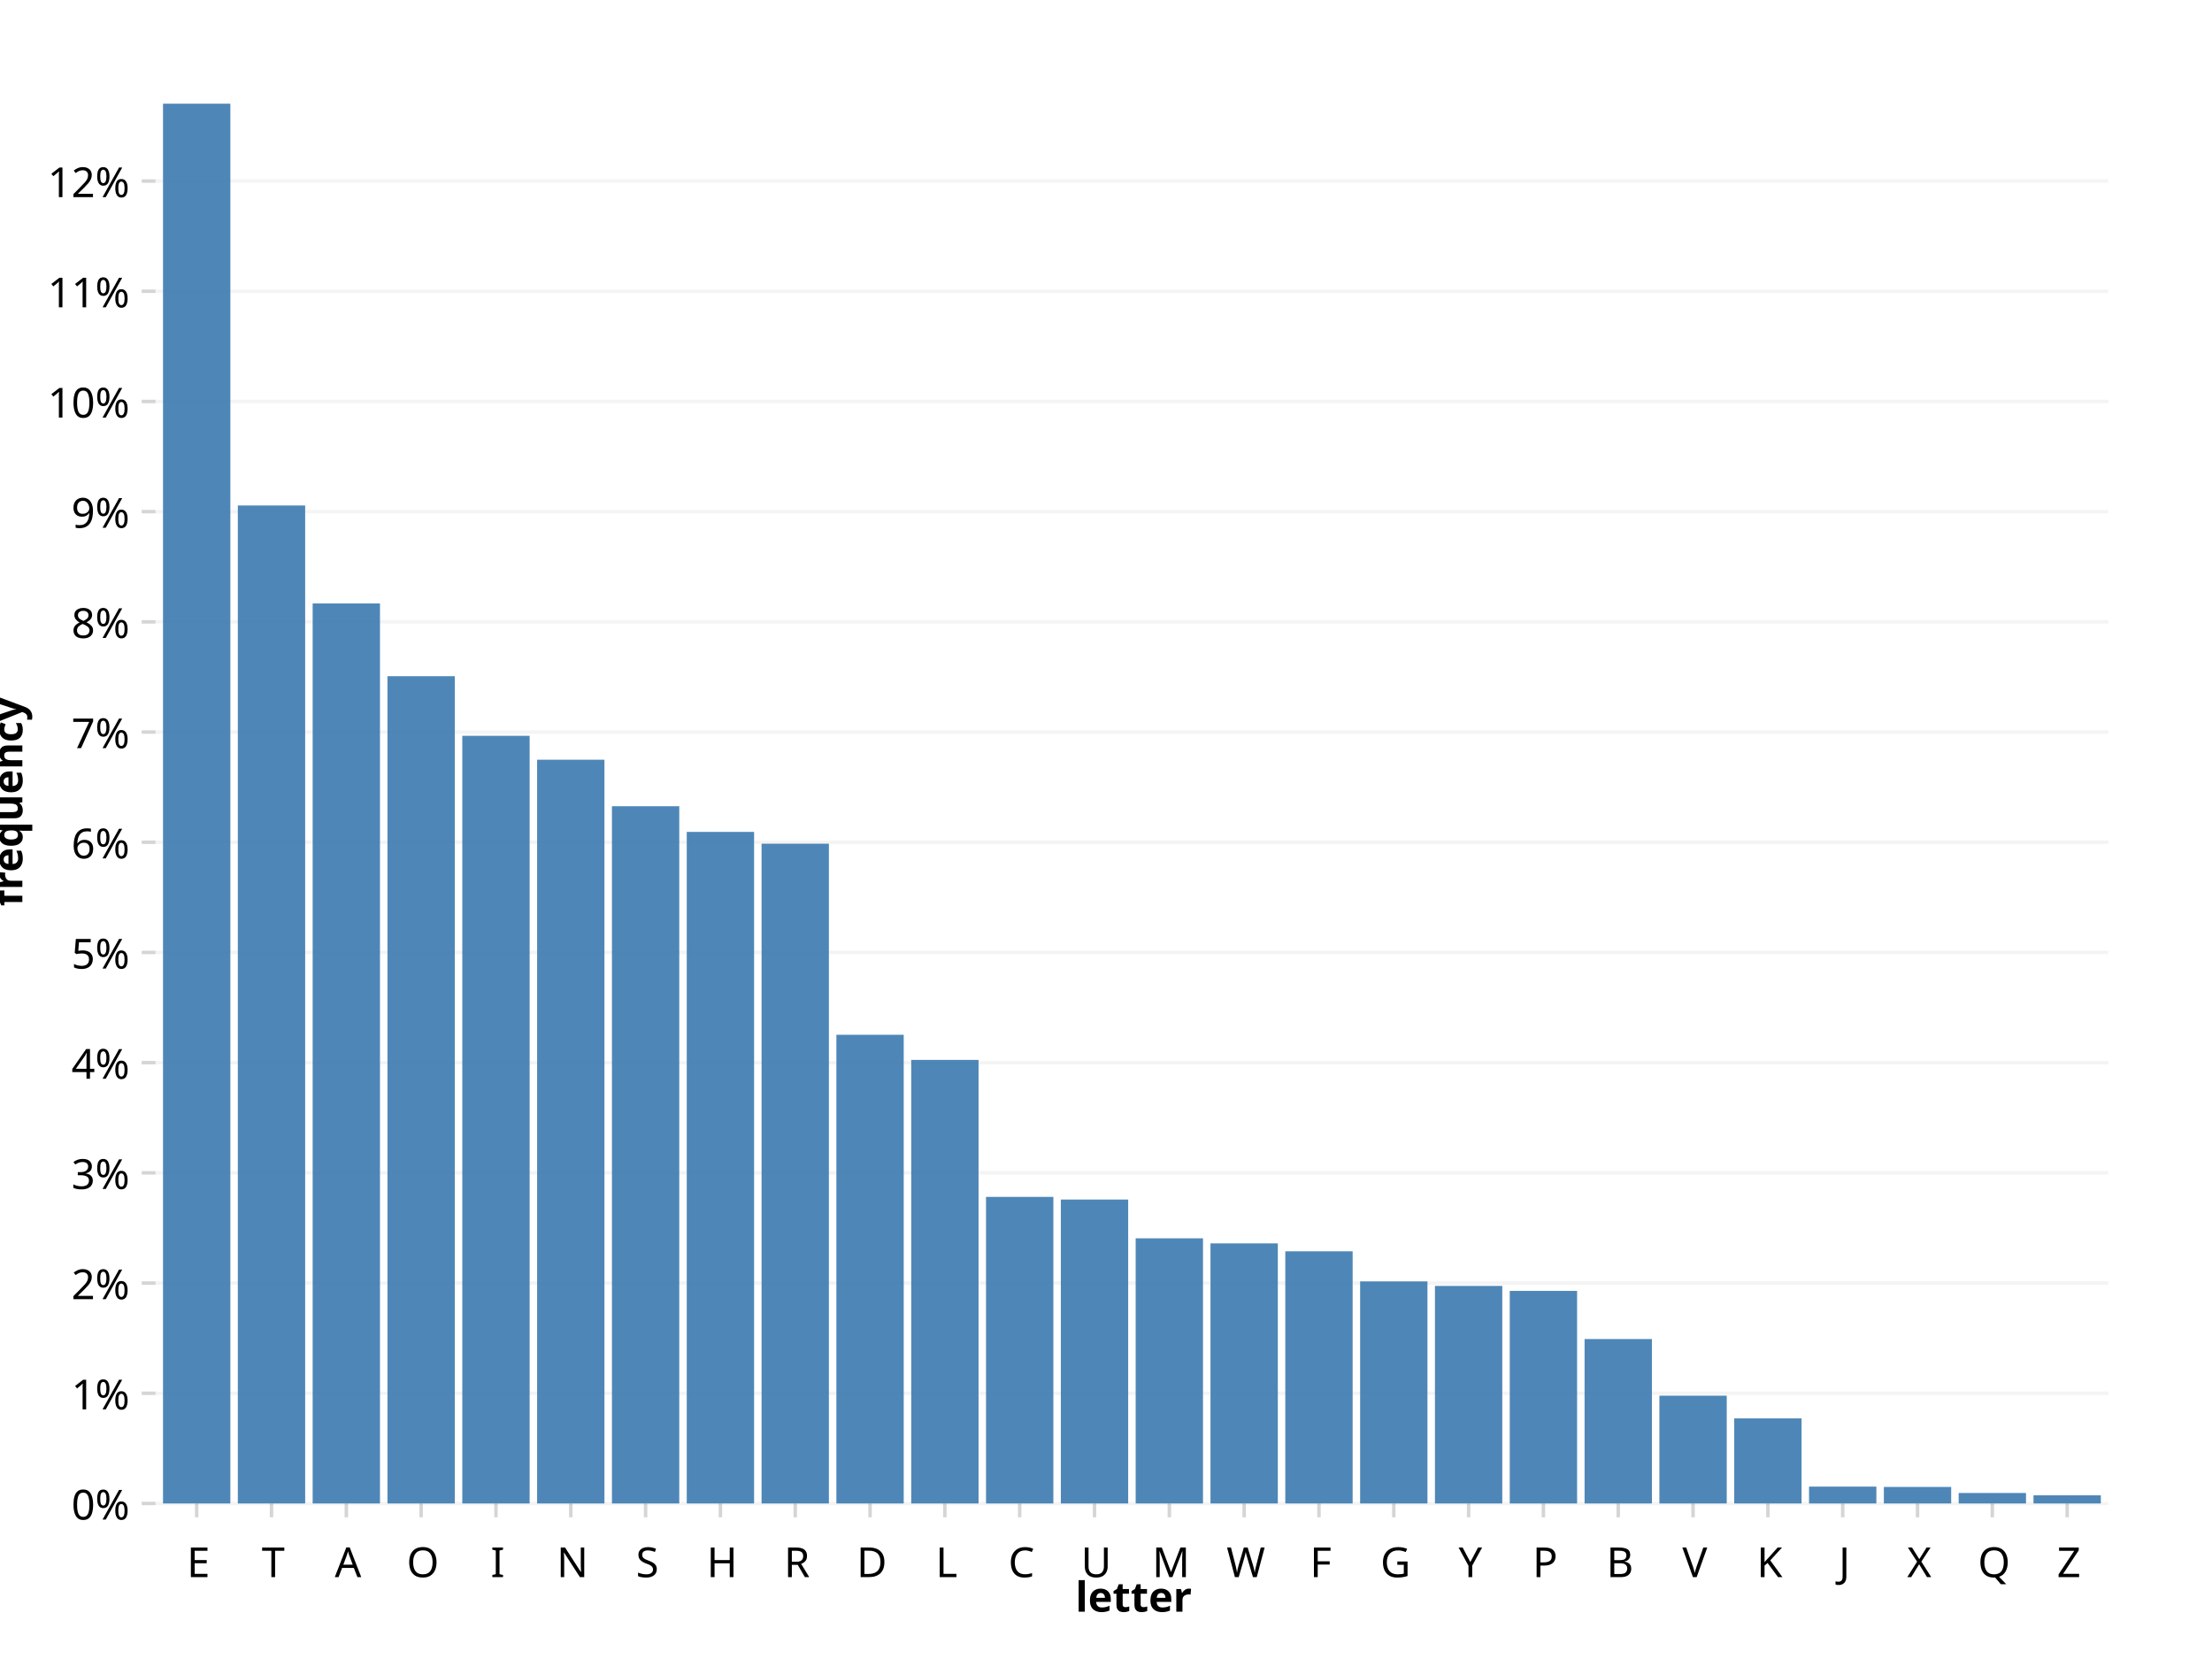
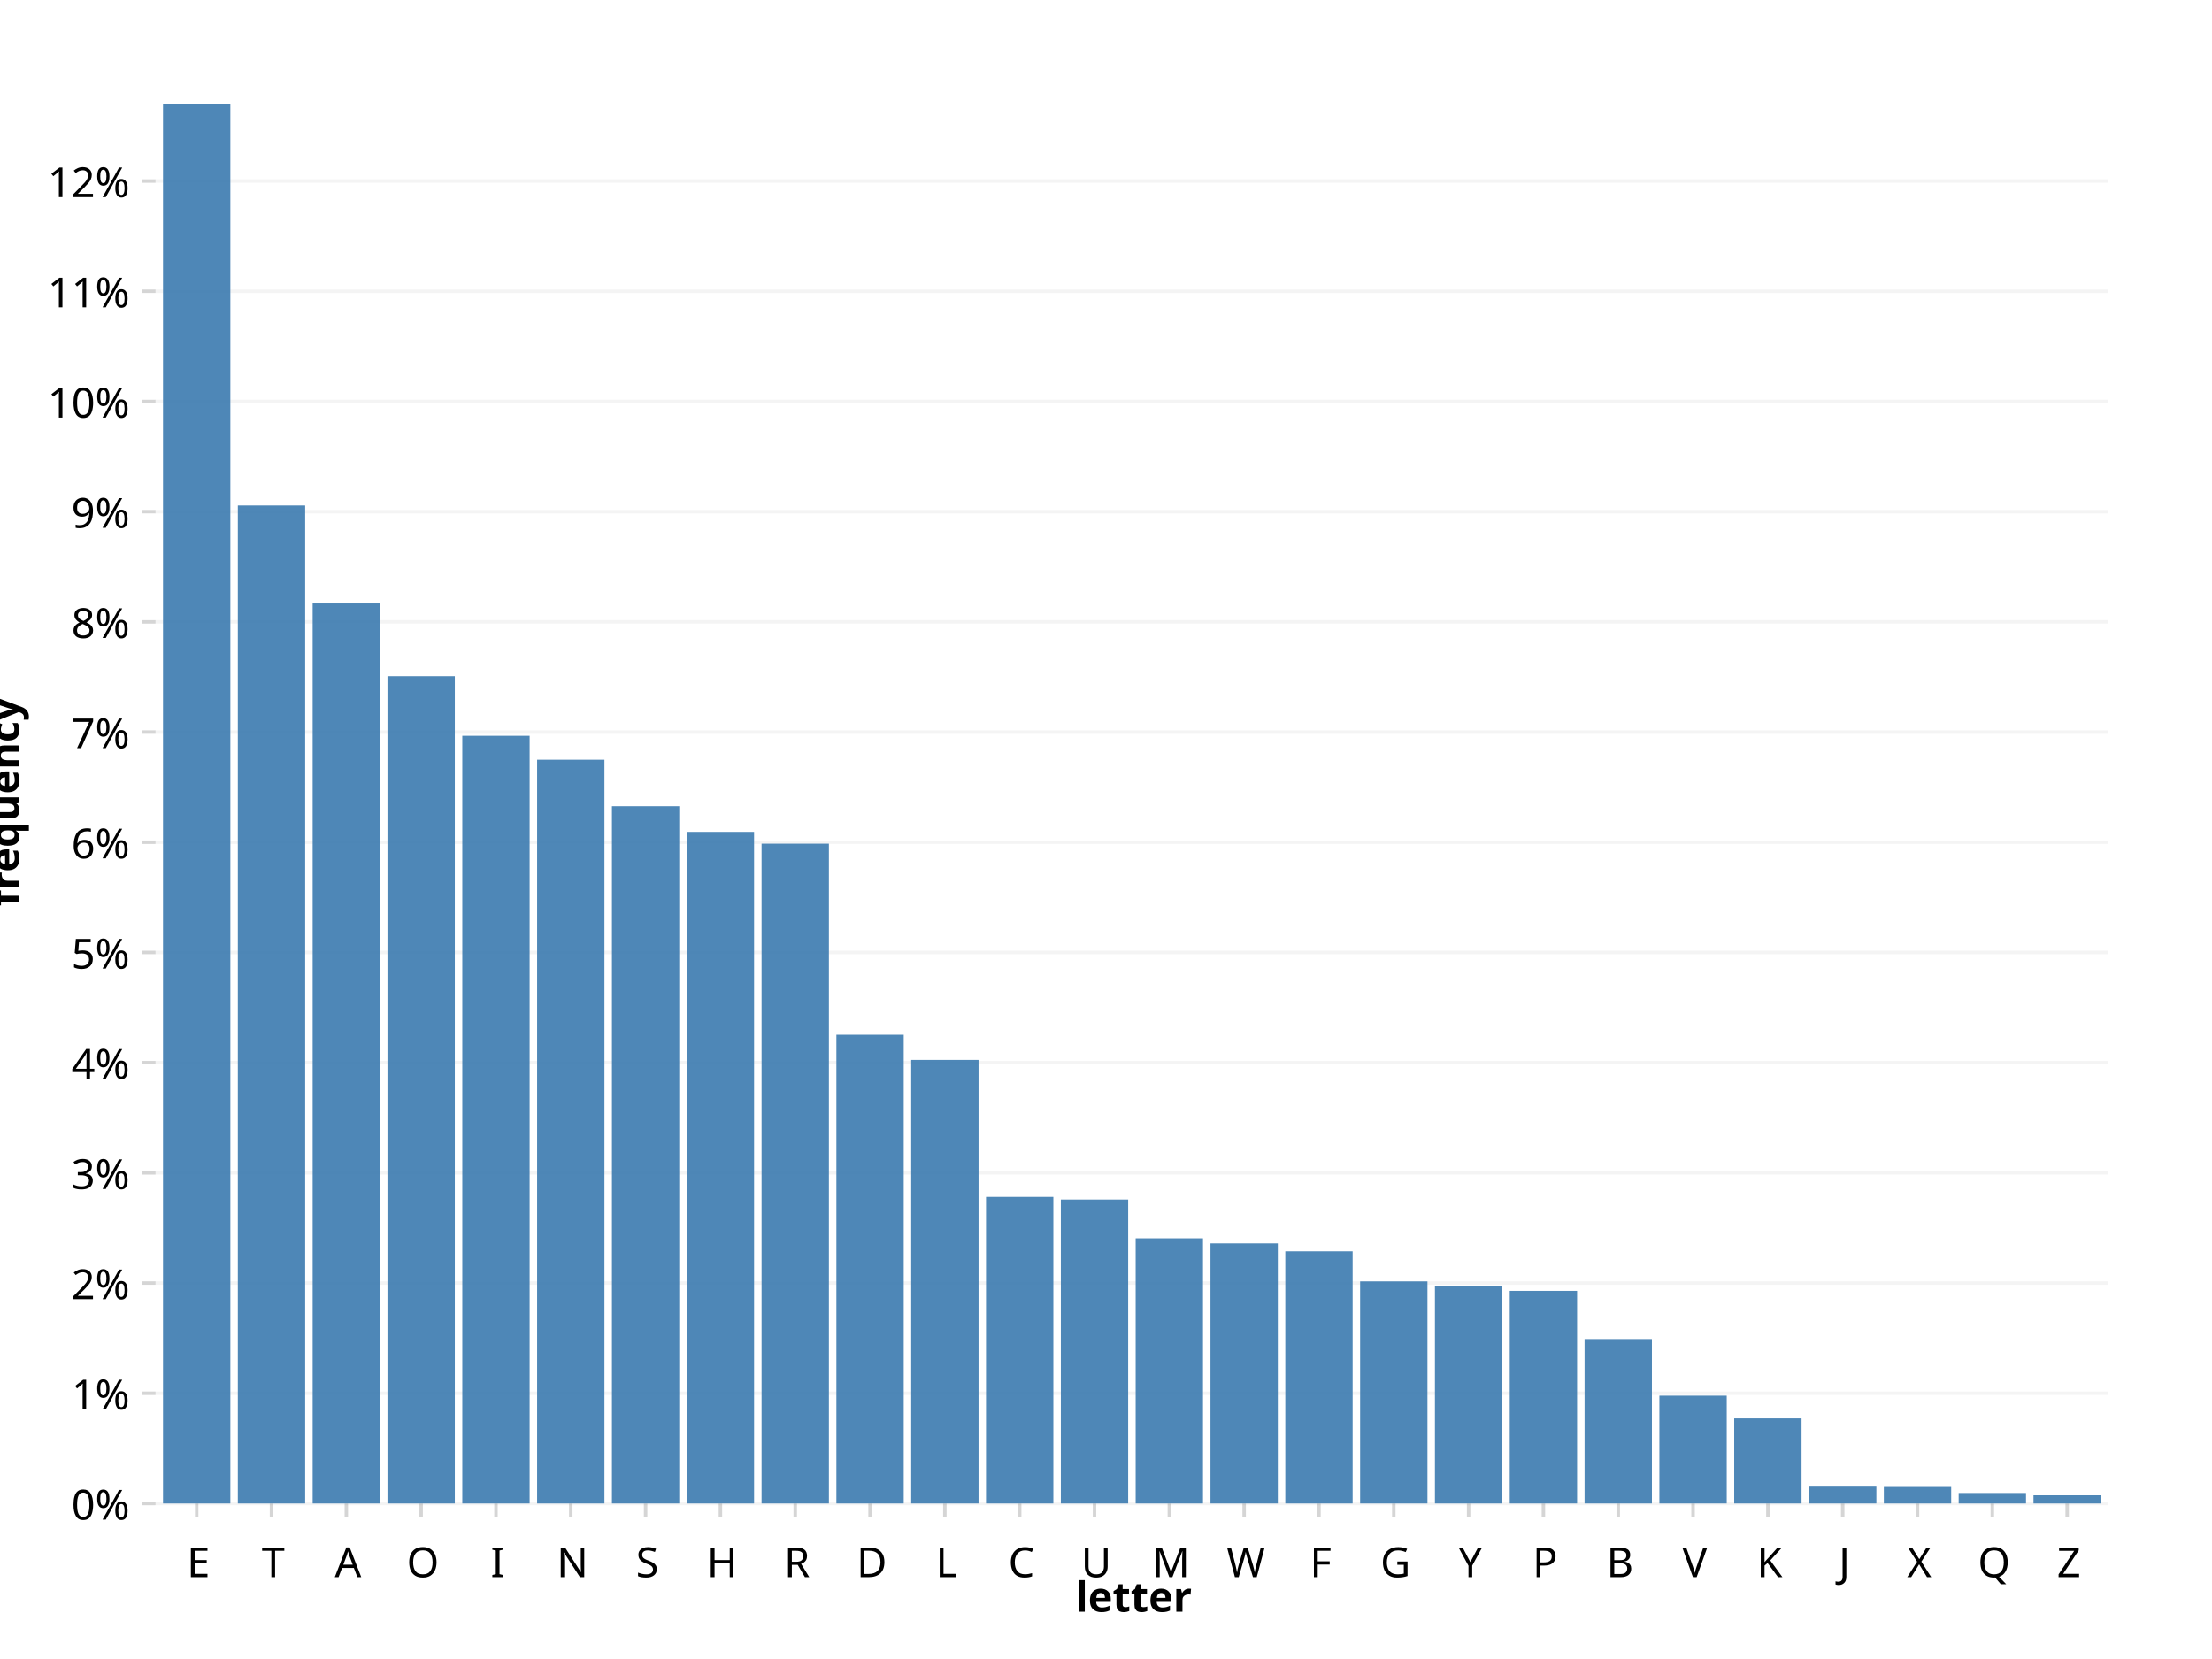
<svg xmlns="http://www.w3.org/2000/svg" width="640" height="480" style="background: transparent;" color-interpolation-filters="sRGB">
  <defs />
  <g transform="matrix(1,0,0,1,0,0)">
    <g fill="none" stroke="none" visibility="visible" font-size="16px" font-family="sans-serif" font-style="normal" font-weight="normal" font-variant="normal" text-anchor="left" stroke-dashoffset="0px" transform="matrix(1,0,0,1,0,0)">
      <g fill="none" stroke="none" class="view" transform="matrix(1,0,0,1,0,0)">
        <g fill="none" stroke="none" class="component" transform="matrix(1,0,0,1,0,0)">
          <g fill="none" stroke="none" transform="matrix(1,0,0,1,0,0)">
            <g fill="none" stroke="none" class="axis-grid" transform="matrix(1,0,0,1,0,0)" />
            <g fill="none" stroke="none" class="axis-line-group" transform="matrix(1,0,0,1,0,0)">
              <g visibility="hidden" stroke-width="0.5px" stroke-opacity="0.85" transform="matrix(1,0,0,1,45,435)">
                <path fill="none" d="M 0,0 L 565,0" stroke="rgba(128,128,128,1)" class="axis-line" />
              </g>
              <g fill="rgba(128,128,128,1)" stroke="rgba(128,128,128,1)" class="axis-arrow$$ axis-start-arrow" visibility="hidden" stroke-width="0.5px" fill-opacity="0.85" stroke-opacity="0.85" transform="matrix(0,1,-1,0,45,435)" />
              <g fill="rgba(128,128,128,1)" stroke="rgba(128,128,128,1)" class="axis-arrow$$ axis-end-arrow" visibility="hidden" stroke-width="0.5px" fill-opacity="0.85" stroke-opacity="0.85" transform="matrix(-1,0,-0,-1,610,435)" />
            </g>
            <g fill="none" stroke="none" class="axis-tick-group" transform="matrix(1,0,0,1,0,0)">
              <g stroke-opacity="0.65" visibility="visible" transform="matrix(1,0,0,1,56.90613,435)">
                <line fill="none" x1="0" y1="0" x2="0" y2="4" class="axis-tick" stroke="rgba(191,191,191,1)" />
              </g>
              <g stroke-opacity="0.65" visibility="visible" transform="matrix(1,0,0,1,78.55364,435)">
                <line fill="none" x1="0" y1="0" x2="0" y2="4" class="axis-tick" stroke="rgba(191,191,191,1)" />
              </g>
              <g stroke-opacity="0.65" visibility="visible" transform="matrix(1,0,0,1,100.2011,435)">
                <line fill="none" x1="0" y1="0" x2="0" y2="4" class="axis-tick" stroke="rgba(191,191,191,1)" />
              </g>
              <g stroke-opacity="0.65" visibility="visible" transform="matrix(1,0,0,1,121.8487,435)">
                <line fill="none" x1="0" y1="0" x2="0" y2="4" class="axis-tick" stroke="rgba(191,191,191,1)" />
              </g>
              <g stroke-opacity="0.65" visibility="visible" transform="matrix(1,0,0,1,143.4962,435)">
                <line fill="none" x1="0" y1="0" x2="0" y2="4" class="axis-tick" stroke="rgba(191,191,191,1)" />
              </g>
              <g stroke-opacity="0.65" visibility="visible" transform="matrix(1,0,0,1,165.1437,435)">
                <line fill="none" x1="0" y1="0" x2="0" y2="4" class="axis-tick" stroke="rgba(191,191,191,1)" />
              </g>
              <g stroke-opacity="0.65" visibility="visible" transform="matrix(1,0,0,1,186.7912,435)">
                <line fill="none" x1="0" y1="0" x2="0" y2="4" class="axis-tick" stroke="rgba(191,191,191,1)" />
              </g>
              <g stroke-opacity="0.65" visibility="visible" transform="matrix(1,0,0,1,208.4387,435)">
                <line fill="none" x1="0" y1="0" x2="0" y2="4" class="axis-tick" stroke="rgba(191,191,191,1)" />
              </g>
              <g stroke-opacity="0.65" visibility="visible" transform="matrix(1,0,0,1,230.0862,435)">
                <line fill="none" x1="0" y1="0" x2="0" y2="4" class="axis-tick" stroke="rgba(191,191,191,1)" />
              </g>
              <g stroke-opacity="0.65" visibility="visible" transform="matrix(1,0,0,1,251.7337,435)">
                <line fill="none" x1="0" y1="0" x2="0" y2="4" class="axis-tick" stroke="rgba(191,191,191,1)" />
              </g>
              <g stroke-opacity="0.65" visibility="visible" transform="matrix(1,0,0,1,273.3812,435)">
                <line fill="none" x1="0" y1="0" x2="0" y2="4" class="axis-tick" stroke="rgba(191,191,191,1)" />
              </g>
              <g stroke-opacity="0.65" visibility="visible" transform="matrix(1,0,0,1,295.0287,435)">
                <line fill="none" x1="0" y1="0" x2="0" y2="4" class="axis-tick" stroke="rgba(191,191,191,1)" />
              </g>
              <g stroke-opacity="0.65" visibility="visible" transform="matrix(1,0,0,1,316.6762,435)">
                <line fill="none" x1="0" y1="0" x2="0" y2="4" class="axis-tick" stroke="rgba(191,191,191,1)" />
              </g>
              <g stroke-opacity="0.65" visibility="visible" transform="matrix(1,0,0,1,338.3238,435)">
                <line fill="none" x1="0" y1="0" x2="0" y2="4" class="axis-tick" stroke="rgba(191,191,191,1)" />
              </g>
              <g stroke-opacity="0.65" visibility="visible" transform="matrix(1,0,0,1,359.9713,435)">
                <line fill="none" x1="0" y1="0" x2="0" y2="4" class="axis-tick" stroke="rgba(191,191,191,1)" />
              </g>
              <g stroke-opacity="0.65" visibility="visible" transform="matrix(1,0,0,1,381.6188,435)">
                <line fill="none" x1="0" y1="0" x2="0" y2="4" class="axis-tick" stroke="rgba(191,191,191,1)" />
              </g>
              <g stroke-opacity="0.65" visibility="visible" transform="matrix(1,0,0,1,403.2663,435)">
                <line fill="none" x1="0" y1="0" x2="0" y2="4" class="axis-tick" stroke="rgba(191,191,191,1)" />
              </g>
              <g stroke-opacity="0.65" visibility="visible" transform="matrix(1,0,0,1,424.9138,435)">
                <line fill="none" x1="0" y1="0" x2="0" y2="4" class="axis-tick" stroke="rgba(191,191,191,1)" />
              </g>
              <g stroke-opacity="0.65" visibility="visible" transform="matrix(1,0,0,1,446.5613,435)">
                <line fill="none" x1="0" y1="0" x2="0" y2="4" class="axis-tick" stroke="rgba(191,191,191,1)" />
              </g>
              <g stroke-opacity="0.65" visibility="visible" transform="matrix(1,0,0,1,468.2088,435)">
                <line fill="none" x1="0" y1="0" x2="0" y2="4" class="axis-tick" stroke="rgba(191,191,191,1)" />
              </g>
              <g stroke-opacity="0.65" visibility="visible" transform="matrix(1,0,0,1,489.8563,435)">
                <line fill="none" x1="0" y1="0" x2="0" y2="4" class="axis-tick" stroke="rgba(191,191,191,1)" />
              </g>
              <g stroke-opacity="0.65" visibility="visible" transform="matrix(1,0,0,1,511.5038,435)">
                <line fill="none" x1="0" y1="0" x2="0" y2="4" class="axis-tick" stroke="rgba(191,191,191,1)" />
              </g>
              <g stroke-opacity="0.65" visibility="visible" transform="matrix(1,0,0,1,533.1514,435)">
                <line fill="none" x1="0" y1="0" x2="0" y2="4" class="axis-tick" stroke="rgba(191,191,191,1)" />
              </g>
              <g stroke-opacity="0.65" visibility="visible" transform="matrix(1,0,0,1,554.7988,435)">
                <line fill="none" x1="0" y1="0" x2="0" y2="4" class="axis-tick" stroke="rgba(191,191,191,1)" />
              </g>
              <g stroke-opacity="0.65" visibility="visible" transform="matrix(1,0,0,1,576.4464,435)">
                <line fill="none" x1="0" y1="0" x2="0" y2="4" class="axis-tick" stroke="rgba(191,191,191,1)" />
              </g>
              <g stroke-opacity="0.65" visibility="visible" transform="matrix(1,0,0,1,598.0939,435)">
                <line fill="none" x1="0" y1="0" x2="0" y2="4" class="axis-tick" stroke="rgba(191,191,191,1)" />
              </g>
            </g>
            <g fill="none" stroke="none" class="axis-subtick-group" transform="matrix(1,0,0,1,0,0)" />
            <g fill="none" stroke="none" class="axis-label-group" transform="matrix(1,0,0,1,0,0)">
              <g font-family="sans-serif" font-size="12px" font-weight="lighter" text-anchor="middle" transform="matrix(1,0,0,1,56.90613,447)">
                <text fill="rgba(0,0,0,1)" dominant-baseline="text-before-edge" alignment-baseline="before-edge" paint-order="stroke" style="transform:translate(0px, 0px);" stroke="none" class="axis-label" dx="0.5">E</text>
              </g>
              <g font-family="sans-serif" font-size="12px" font-weight="lighter" text-anchor="middle" transform="matrix(1,0,0,1,78.55364,447)">
                <text fill="rgba(0,0,0,1)" dominant-baseline="text-before-edge" alignment-baseline="before-edge" paint-order="stroke" style="transform:translate(0px, 0px);" stroke="none" class="axis-label" dx="0.5">T</text>
              </g>
              <g font-family="sans-serif" font-size="12px" font-weight="lighter" text-anchor="middle" transform="matrix(1,0,0,1,100.2011,447)">
                <text fill="rgba(0,0,0,1)" dominant-baseline="text-before-edge" alignment-baseline="before-edge" paint-order="stroke" style="transform:translate(0px, 0px);" stroke="none" class="axis-label" dx="0.5">A</text>
              </g>
              <g font-family="sans-serif" font-size="12px" font-weight="lighter" text-anchor="middle" transform="matrix(1,0,0,1,121.8487,447)">
                <text fill="rgba(0,0,0,1)" dominant-baseline="text-before-edge" alignment-baseline="before-edge" paint-order="stroke" style="transform:translate(0px, 0px);" stroke="none" class="axis-label" dx="0.5">O</text>
              </g>
              <g font-family="sans-serif" font-size="12px" font-weight="lighter" text-anchor="middle" transform="matrix(1,0,0,1,143.4962,447)">
                <text fill="rgba(0,0,0,1)" dominant-baseline="text-before-edge" alignment-baseline="before-edge" paint-order="stroke" style="transform:translate(0px, 0px);" stroke="none" class="axis-label" dx="0.5">I</text>
              </g>
              <g font-family="sans-serif" font-size="12px" font-weight="lighter" text-anchor="middle" transform="matrix(1,0,0,1,165.1437,447)">
                <text fill="rgba(0,0,0,1)" dominant-baseline="text-before-edge" alignment-baseline="before-edge" paint-order="stroke" style="transform:translate(0px, 0px);" stroke="none" class="axis-label" dx="0.5">N</text>
              </g>
              <g font-family="sans-serif" font-size="12px" font-weight="lighter" text-anchor="middle" transform="matrix(1,0,0,1,186.7912,447)">
                <text fill="rgba(0,0,0,1)" dominant-baseline="text-before-edge" alignment-baseline="before-edge" paint-order="stroke" style="transform:translate(0px, 0px);" stroke="none" class="axis-label" dx="0.5">S</text>
              </g>
              <g font-family="sans-serif" font-size="12px" font-weight="lighter" text-anchor="middle" transform="matrix(1,0,0,1,208.4387,447)">
                <text fill="rgba(0,0,0,1)" dominant-baseline="text-before-edge" alignment-baseline="before-edge" paint-order="stroke" style="transform:translate(0px, 0px);" stroke="none" class="axis-label" dx="0.5">H</text>
              </g>
              <g font-family="sans-serif" font-size="12px" font-weight="lighter" text-anchor="middle" transform="matrix(1,0,0,1,230.0862,447)">
                <text fill="rgba(0,0,0,1)" dominant-baseline="text-before-edge" alignment-baseline="before-edge" paint-order="stroke" style="transform:translate(0px, 0px);" stroke="none" class="axis-label" dx="0.5">R</text>
              </g>
              <g font-family="sans-serif" font-size="12px" font-weight="lighter" text-anchor="middle" transform="matrix(1,0,0,1,251.7337,447)">
                <text fill="rgba(0,0,0,1)" dominant-baseline="text-before-edge" alignment-baseline="before-edge" paint-order="stroke" style="transform:translate(0px, 0px);" stroke="none" class="axis-label" dx="0.5">D</text>
              </g>
              <g font-family="sans-serif" font-size="12px" font-weight="lighter" text-anchor="middle" transform="matrix(1,0,0,1,273.3812,447)">
                <text fill="rgba(0,0,0,1)" dominant-baseline="text-before-edge" alignment-baseline="before-edge" paint-order="stroke" style="transform:translate(0px, 0px);" stroke="none" class="axis-label" dx="0.5">L</text>
              </g>
              <g font-family="sans-serif" font-size="12px" font-weight="lighter" text-anchor="middle" transform="matrix(1,0,0,1,295.0287,447)">
                <text fill="rgba(0,0,0,1)" dominant-baseline="text-before-edge" alignment-baseline="before-edge" paint-order="stroke" style="transform:translate(0px, 0px);" stroke="none" class="axis-label" dx="0.5">C</text>
              </g>
              <g font-family="sans-serif" font-size="12px" font-weight="lighter" text-anchor="middle" transform="matrix(1,0,0,1,316.6762,447)">
                <text fill="rgba(0,0,0,1)" dominant-baseline="text-before-edge" alignment-baseline="before-edge" paint-order="stroke" style="transform:translate(0px, 0px);" stroke="none" class="axis-label" dx="0.5">U</text>
              </g>
              <g font-family="sans-serif" font-size="12px" font-weight="lighter" text-anchor="middle" transform="matrix(1,0,0,1,338.3238,447)">
                <text fill="rgba(0,0,0,1)" dominant-baseline="text-before-edge" alignment-baseline="before-edge" paint-order="stroke" style="transform:translate(0px, 0px);" stroke="none" class="axis-label" dx="0.5">M</text>
              </g>
              <g font-family="sans-serif" font-size="12px" font-weight="lighter" text-anchor="middle" transform="matrix(1,0,0,1,359.9713,447)">
                <text fill="rgba(0,0,0,1)" dominant-baseline="text-before-edge" alignment-baseline="before-edge" paint-order="stroke" style="transform:translate(0px, 0px);" stroke="none" class="axis-label" dx="0.5">W</text>
              </g>
              <g font-family="sans-serif" font-size="12px" font-weight="lighter" text-anchor="middle" transform="matrix(1,0,0,1,381.6188,447)">
                <text fill="rgba(0,0,0,1)" dominant-baseline="text-before-edge" alignment-baseline="before-edge" paint-order="stroke" style="transform:translate(0px, 0px);" stroke="none" class="axis-label" dx="0.5">F</text>
              </g>
              <g font-family="sans-serif" font-size="12px" font-weight="lighter" text-anchor="middle" transform="matrix(1,0,0,1,403.2663,447)">
                <text fill="rgba(0,0,0,1)" dominant-baseline="text-before-edge" alignment-baseline="before-edge" paint-order="stroke" style="transform:translate(0px, 0px);" stroke="none" class="axis-label" dx="0.5">G</text>
              </g>
              <g font-family="sans-serif" font-size="12px" font-weight="lighter" text-anchor="middle" transform="matrix(1,0,0,1,424.9138,447)">
                <text fill="rgba(0,0,0,1)" dominant-baseline="text-before-edge" alignment-baseline="before-edge" paint-order="stroke" style="transform:translate(0px, 0px);" stroke="none" class="axis-label" dx="0.5">Y</text>
              </g>
              <g font-family="sans-serif" font-size="12px" font-weight="lighter" text-anchor="middle" transform="matrix(1,0,0,1,446.5613,447)">
                <text fill="rgba(0,0,0,1)" dominant-baseline="text-before-edge" alignment-baseline="before-edge" paint-order="stroke" style="transform:translate(0px, 0px);" stroke="none" class="axis-label" dx="0.5">P</text>
              </g>
              <g font-family="sans-serif" font-size="12px" font-weight="lighter" text-anchor="middle" transform="matrix(1,0,0,1,468.2088,447)">
                <text fill="rgba(0,0,0,1)" dominant-baseline="text-before-edge" alignment-baseline="before-edge" paint-order="stroke" style="transform:translate(0px, 0px);" stroke="none" class="axis-label" dx="0.5">B</text>
              </g>
              <g font-family="sans-serif" font-size="12px" font-weight="lighter" text-anchor="middle" transform="matrix(1,0,0,1,489.8563,447)">
                <text fill="rgba(0,0,0,1)" dominant-baseline="text-before-edge" alignment-baseline="before-edge" paint-order="stroke" style="transform:translate(0px, 0px);" stroke="none" class="axis-label" dx="0.5">V</text>
              </g>
              <g font-family="sans-serif" font-size="12px" font-weight="lighter" text-anchor="middle" transform="matrix(1,0,0,1,511.5038,447)">
                <text fill="rgba(0,0,0,1)" dominant-baseline="text-before-edge" alignment-baseline="before-edge" paint-order="stroke" style="transform:translate(0px, 0px);" stroke="none" class="axis-label" dx="0.5">K</text>
              </g>
              <g font-family="sans-serif" font-size="12px" font-weight="lighter" text-anchor="middle" transform="matrix(1,0,0,1,533.1514,447)">
                <text fill="rgba(0,0,0,1)" dominant-baseline="text-before-edge" alignment-baseline="before-edge" paint-order="stroke" style="transform:translate(0px, 0px);" stroke="none" class="axis-label" dx="0.5">J</text>
              </g>
              <g font-family="sans-serif" font-size="12px" font-weight="lighter" text-anchor="middle" transform="matrix(1,0,0,1,554.7988,447)">
                <text fill="rgba(0,0,0,1)" dominant-baseline="text-before-edge" alignment-baseline="before-edge" paint-order="stroke" style="transform:translate(0px, 0px);" stroke="none" class="axis-label" dx="0.5">X</text>
              </g>
              <g font-family="sans-serif" font-size="12px" font-weight="lighter" text-anchor="middle" transform="matrix(1,0,0,1,576.4464,447)">
                <text fill="rgba(0,0,0,1)" dominant-baseline="text-before-edge" alignment-baseline="before-edge" paint-order="stroke" style="transform:translate(0px, 0px);" stroke="none" class="axis-label" dx="0.5">Q</text>
              </g>
              <g font-family="sans-serif" font-size="12px" font-weight="lighter" text-anchor="middle" transform="matrix(1,0,0,1,598.0939,447)">
                <text fill="rgba(0,0,0,1)" dominant-baseline="text-before-edge" alignment-baseline="before-edge" paint-order="stroke" style="transform:translate(0px, 0px);" stroke="none" class="axis-label" dx="0.5">Z</text>
              </g>
            </g>
            <g font-size="12px" font-weight="bold" text-anchor="middle" visibility="visible" transform="matrix(1,0,0,1,327.5,457)">
              <text fill="rgba(0,0,0,1)" dominant-baseline="text-before-edge" alignment-baseline="before-edge" paint-order="stroke" style="transform:translate(0px, 0px);" stroke="none" class="axis-title" dx="0.5">letter</text>
            </g>
          </g>
        </g>
        <g fill="none" stroke="none" class="component" transform="matrix(1,0,0,1,0,0)">
          <g fill="none" stroke="none" transform="matrix(1,0,0,1,0,0)">
            <g fill="none" stroke="none" class="axis-grid" transform="matrix(1,0,0,1,0,0)">
              <g stroke-dasharray="0px,0px" stroke-opacity="0.05" transform="matrix(1,0,0,1,45,435)">
                <path fill="none" d="M 0,0 L 565,0" stroke="rgba(27,30,35,1)" class="grid-line" />
              </g>
              <g stroke-dasharray="0px,0px" stroke-opacity="0.05" transform="matrix(1,0,0,1,45,403.1153)">
                <path fill="none" d="M 0,0 L 565,0" stroke="rgba(27,30,35,1)" class="grid-line" />
              </g>
              <g stroke-dasharray="0px,0px" stroke-opacity="0.05" transform="matrix(1,0,0,1,45,371.2305)">
                <path fill="none" d="M 0,0 L 565,0" stroke="rgba(27,30,35,1)" class="grid-line" />
              </g>
              <g stroke-dasharray="0px,0px" stroke-opacity="0.05" transform="matrix(1,0,0,1,45,339.3458)">
                <path fill="none" d="M 0,0 L 565,0" stroke="rgba(27,30,35,1)" class="grid-line" />
              </g>
              <g stroke-dasharray="0px,0px" stroke-opacity="0.05" transform="matrix(1,0,0,1,45,307.461)">
                <path fill="none" d="M 0,0 L 565,0" stroke="rgba(27,30,35,1)" class="grid-line" />
              </g>
              <g stroke-dasharray="0px,0px" stroke-opacity="0.05" transform="matrix(1,0,0,1,45,275.5763)">
                <path fill="none" d="M 0,0 L 565,0" stroke="rgba(27,30,35,1)" class="grid-line" />
              </g>
              <g stroke-dasharray="0px,0px" stroke-opacity="0.05" transform="matrix(1,0,0,1,45,243.6915)">
                <path fill="none" d="M 0,0 L 565,0" stroke="rgba(27,30,35,1)" class="grid-line" />
              </g>
              <g stroke-dasharray="0px,0px" stroke-opacity="0.05" transform="matrix(1,0,0,1,45,211.8068)">
                <path fill="none" d="M 0,0 L 565,0" stroke="rgba(27,30,35,1)" class="grid-line" />
              </g>
              <g stroke-dasharray="0px,0px" stroke-opacity="0.05" transform="matrix(1,0,0,1,45,179.9221)">
                <path fill="none" d="M 0,0 L 565,0" stroke="rgba(27,30,35,1)" class="grid-line" />
              </g>
              <g stroke-dasharray="0px,0px" stroke-opacity="0.05" transform="matrix(1,0,0,1,45,148.0373)">
                <path fill="none" d="M 0,0 L 565,0" stroke="rgba(27,30,35,1)" class="grid-line" />
              </g>
              <g stroke-dasharray="0px,0px" stroke-opacity="0.05" transform="matrix(1,0,0,1,45,116.1526)">
                <path fill="none" d="M 0,0 L 565,0" stroke="rgba(27,30,35,1)" class="grid-line" />
              </g>
              <g stroke-dasharray="0px,0px" stroke-opacity="0.05" transform="matrix(1,0,0,1,45,84.26783)">
                <path fill="none" d="M 0,0 L 565,0" stroke="rgba(27,30,35,1)" class="grid-line" />
              </g>
              <g stroke-dasharray="0px,0px" stroke-opacity="0.05" transform="matrix(1,0,0,1,45,52.38309)">
                <path fill="none" d="M 0,0 L 565,0" stroke="rgba(27,30,35,1)" class="grid-line" />
              </g>
            </g>
            <g fill="none" stroke="none" class="axis-line-group" transform="matrix(1,0,0,1,0,0)">
              <g visibility="hidden" stroke-width="0.5px" stroke-opacity="0.85" transform="matrix(1,0,0,1,45,30)">
                <path fill="none" d="M 0,0 L 0,405" stroke="rgba(128,128,128,1)" class="axis-line" />
              </g>
              <g fill="rgba(128,128,128,1)" stroke="rgba(128,128,128,1)" class="axis-arrow$$ axis-start-arrow" visibility="hidden" stroke-width="0.5px" fill-opacity="0.85" stroke-opacity="0.85" transform="matrix(0.707107,-0.707107,0.707107,0.707107,45,30)" />
              <g fill="rgba(128,128,128,1)" stroke="rgba(128,128,128,1)" class="axis-arrow$$ axis-end-arrow" visibility="hidden" stroke-width="0.5px" fill-opacity="0.85" stroke-opacity="0.85" transform="matrix(0.707107,0.707107,-0.707107,0.707107,45,435)" />
            </g>
            <g fill="none" stroke="none" class="axis-tick-group" transform="matrix(1,0,0,1,0,0)">
              <g stroke-opacity="0.65" visibility="visible" transform="matrix(1,0,0,1,41,435)">
                <line fill="none" x1="4" y1="0" x2="0" y2="0" class="axis-tick" stroke="rgba(191,191,191,1)" />
              </g>
              <g stroke-opacity="0.65" visibility="visible" transform="matrix(1,0,0,1,41,403.1153)">
                <line fill="none" x1="4" y1="0" x2="0" y2="0" class="axis-tick" stroke="rgba(191,191,191,1)" />
              </g>
              <g stroke-opacity="0.65" visibility="visible" transform="matrix(1,0,0,1,41,371.2305)">
                <line fill="none" x1="4" y1="0" x2="0" y2="0" class="axis-tick" stroke="rgba(191,191,191,1)" />
              </g>
              <g stroke-opacity="0.65" visibility="visible" transform="matrix(1,0,0,1,41,339.3458)">
                <line fill="none" x1="4" y1="0" x2="0" y2="0" class="axis-tick" stroke="rgba(191,191,191,1)" />
              </g>
              <g stroke-opacity="0.65" visibility="visible" transform="matrix(1,0,0,1,41,307.461)">
                <line fill="none" x1="4" y1="0" x2="0" y2="0" class="axis-tick" stroke="rgba(191,191,191,1)" />
              </g>
              <g stroke-opacity="0.65" visibility="visible" transform="matrix(1,0,0,1,41,275.5763)">
                <line fill="none" x1="4" y1="0" x2="0" y2="0" class="axis-tick" stroke="rgba(191,191,191,1)" />
              </g>
              <g stroke-opacity="0.65" visibility="visible" transform="matrix(1,0,0,1,41,243.6915)">
                <line fill="none" x1="4" y1="0" x2="0" y2="0" class="axis-tick" stroke="rgba(191,191,191,1)" />
              </g>
              <g stroke-opacity="0.65" visibility="visible" transform="matrix(1,0,0,1,41,211.8068)">
                <line fill="none" x1="4" y1="0" x2="0" y2="0" class="axis-tick" stroke="rgba(191,191,191,1)" />
              </g>
              <g stroke-opacity="0.65" visibility="visible" transform="matrix(1,0,0,1,41,179.9221)">
                <line fill="none" x1="4" y1="0" x2="0" y2="0" class="axis-tick" stroke="rgba(191,191,191,1)" />
              </g>
              <g stroke-opacity="0.65" visibility="visible" transform="matrix(1,0,0,1,41,148.0373)">
                <line fill="none" x1="4" y1="0" x2="0" y2="0" class="axis-tick" stroke="rgba(191,191,191,1)" />
              </g>
              <g stroke-opacity="0.65" visibility="visible" transform="matrix(1,0,0,1,41,116.1526)">
                <line fill="none" x1="4" y1="0" x2="0" y2="0" class="axis-tick" stroke="rgba(191,191,191,1)" />
              </g>
              <g stroke-opacity="0.65" visibility="visible" transform="matrix(1,0,0,1,41,84.26783)">
                <line fill="none" x1="4" y1="0" x2="0" y2="0" class="axis-tick" stroke="rgba(191,191,191,1)" />
              </g>
              <g stroke-opacity="0.65" visibility="visible" transform="matrix(1,0,0,1,41,52.38309)">
                <line fill="none" x1="4" y1="0" x2="0" y2="0" class="axis-tick" stroke="rgba(191,191,191,1)" />
              </g>
            </g>
            <g fill="none" stroke="none" class="axis-subtick-group" transform="matrix(1,0,0,1,0,0)" />
            <g fill="none" stroke="none" class="axis-label-group" transform="matrix(1,0,0,1,0,0)">
              <g font-family="sans-serif" font-size="12px" font-weight="lighter" text-anchor="end" transform="matrix(1,0,0,1,37,435)">
                <text fill="rgba(0,0,0,1)" dominant-baseline="central" alignment-baseline="central" paint-order="stroke" style="transform:translate(0px, 0px);" stroke="none" class="axis-label" dx="0.5">0%</text>
              </g>
              <g font-family="sans-serif" font-size="12px" font-weight="lighter" text-anchor="end" transform="matrix(1,0,0,1,37,403.1153)">
                <text fill="rgba(0,0,0,1)" dominant-baseline="central" alignment-baseline="central" paint-order="stroke" style="transform:translate(0px, 0px);" stroke="none" class="axis-label" dx="0.5">1%</text>
              </g>
              <g font-family="sans-serif" font-size="12px" font-weight="lighter" text-anchor="end" transform="matrix(1,0,0,1,37,371.2305)">
                <text fill="rgba(0,0,0,1)" dominant-baseline="central" alignment-baseline="central" paint-order="stroke" style="transform:translate(0px, 0px);" stroke="none" class="axis-label" dx="0.5">2%</text>
              </g>
              <g font-family="sans-serif" font-size="12px" font-weight="lighter" text-anchor="end" transform="matrix(1,0,0,1,37,339.3458)">
                <text fill="rgba(0,0,0,1)" dominant-baseline="central" alignment-baseline="central" paint-order="stroke" style="transform:translate(0px, 0px);" stroke="none" class="axis-label" dx="0.5">3%</text>
              </g>
              <g font-family="sans-serif" font-size="12px" font-weight="lighter" text-anchor="end" transform="matrix(1,0,0,1,37,307.461)">
                <text fill="rgba(0,0,0,1)" dominant-baseline="central" alignment-baseline="central" paint-order="stroke" style="transform:translate(0px, 0px);" stroke="none" class="axis-label" dx="0.5">4%</text>
              </g>
              <g font-family="sans-serif" font-size="12px" font-weight="lighter" text-anchor="end" transform="matrix(1,0,0,1,37,275.5763)">
                <text fill="rgba(0,0,0,1)" dominant-baseline="central" alignment-baseline="central" paint-order="stroke" style="transform:translate(0px, 0px);" stroke="none" class="axis-label" dx="0.5">5%</text>
              </g>
              <g font-family="sans-serif" font-size="12px" font-weight="lighter" text-anchor="end" transform="matrix(1,0,0,1,37,243.6915)">
                <text fill="rgba(0,0,0,1)" dominant-baseline="central" alignment-baseline="central" paint-order="stroke" style="transform:translate(0px, 0px);" stroke="none" class="axis-label" dx="0.5">6%</text>
              </g>
              <g font-family="sans-serif" font-size="12px" font-weight="lighter" text-anchor="end" transform="matrix(1,0,0,1,37,211.8068)">
                <text fill="rgba(0,0,0,1)" dominant-baseline="central" alignment-baseline="central" paint-order="stroke" style="transform:translate(0px, 0px);" stroke="none" class="axis-label" dx="0.5">7%</text>
              </g>
              <g font-family="sans-serif" font-size="12px" font-weight="lighter" text-anchor="end" transform="matrix(1,0,0,1,37,179.9221)">
                <text fill="rgba(0,0,0,1)" dominant-baseline="central" alignment-baseline="central" paint-order="stroke" style="transform:translate(0px, 0px);" stroke="none" class="axis-label" dx="0.5">8%</text>
              </g>
              <g font-family="sans-serif" font-size="12px" font-weight="lighter" text-anchor="end" transform="matrix(1,0,0,1,37,148.0373)">
                <text fill="rgba(0,0,0,1)" dominant-baseline="central" alignment-baseline="central" paint-order="stroke" style="transform:translate(0px, 0px);" stroke="none" class="axis-label" dx="0.5">9%</text>
              </g>
              <g font-family="sans-serif" font-size="12px" font-weight="lighter" text-anchor="end" transform="matrix(1,0,0,1,37,116.1526)">
                <text fill="rgba(0,0,0,1)" dominant-baseline="central" alignment-baseline="central" paint-order="stroke" style="transform:translate(0px, 0px);" stroke="none" class="axis-label" dx="0.5">10%</text>
              </g>
              <g font-family="sans-serif" font-size="12px" font-weight="lighter" text-anchor="end" transform="matrix(1,0,0,1,37,84.26783)">
                <text fill="rgba(0,0,0,1)" dominant-baseline="central" alignment-baseline="central" paint-order="stroke" style="transform:translate(0px, 0px);" stroke="none" class="axis-label" dx="0.5">11%</text>
              </g>
              <g font-family="sans-serif" font-size="12px" font-weight="lighter" text-anchor="end" transform="matrix(1,0,0,1,37,52.38309)">
                <text fill="rgba(0,0,0,1)" dominant-baseline="central" alignment-baseline="central" paint-order="stroke" style="transform:translate(0px, 0px);" stroke="none" class="axis-label" dx="0.5">12%</text>
              </g>
            </g>
-             <g font-size="12px" font-weight="bold" text-anchor="middle" visibility="visible" transform="matrix(0,-1,1,0,9.982422,232.5)">
+             <g font-size="12px" font-weight="bold" text-anchor="middle" visibility="visible" transform="matrix(0,-1,1,0,9,232.5)">
              <text fill="rgba(0,0,0,1)" dominant-baseline="text-after-edge" alignment-baseline="after-edge" paint-order="stroke" style="transform:translate(0px, 0px);" stroke="none" class="axis-title" dx="0.5">frequency</text>
            </g>
          </g>
        </g>
        <g transform="matrix(1,0,0,1,45,30)">
          <path fill="rgba(0,0,0,0)" d="M 0,0 l 565,0 l 0,405 l-565 0 z" stroke="none" class="plot" width="565px" height="405px" />
          <g fill="rgba(0,0,0,0)" stroke="none" class="main" transform="matrix(1,0,0,1,0,0)">
            <g fill-opacity="0.95" stroke-width="0px" transform="matrix(1,0,0,1,45.45977,144.5973)">
              <path fill="rgba(70,130,180,1)" d="M 0,0 l 19.483,0 l 0,260.403 l-19.483 0 z" stroke="rgba(70,130,180,1)" width="19.483px" height="260.403px" class="element" />
            </g>
            <g fill-opacity="0.95" stroke-width="0px" transform="matrix(1,0,0,1,413.4674,357.428)">
              <path fill="rgba(70,130,180,1)" d="M 0,0 l 19.483,0 l 0,47.572 l-19.483 0 z" stroke="rgba(70,130,180,1)" width="19.483px" height="47.572px" class="element" />
            </g>
            <g fill-opacity="0.95" stroke-width="0px" transform="matrix(1,0,0,1,240.2874,316.2967)">
              <path fill="rgba(70,130,180,1)" d="M 0,0 l 19.483,0 l 0,88.703 l-19.483 0 z" stroke="rgba(70,130,180,1)" width="19.483px" height="88.703px" class="element" />
            </g>
            <g fill-opacity="0.95" stroke-width="0px" transform="matrix(1,0,0,1,196.9923,269.3942)">
              <path fill="rgba(70,130,180,1)" d="M 0,0 l 19.483,0 l 0,135.606 l-19.483 0 z" stroke="rgba(70,130,180,1)" width="19.483px" height="135.606px" class="element" />
            </g>
            <g fill-opacity="0.95" stroke-width="0px" transform="matrix(1,0,0,1,2.164751,0)">
              <path fill="rgba(70,130,180,1)" d="M 0,0 l 19.483,0 l 0,405 l-19.483 0 z" stroke="rgba(70,130,180,1)" width="19.483px" height="405px" class="element" />
            </g>
            <g fill-opacity="0.95" stroke-width="0px" transform="matrix(1,0,0,1,326.8774,332.0477)">
              <path fill="rgba(70,130,180,1)" d="M 0,0 l 19.483,0 l 0,72.952 l-19.483 0 z" stroke="rgba(70,130,180,1)" width="19.483px" height="72.952px" class="element" />
            </g>
            <g fill-opacity="0.95" stroke-width="0px" transform="matrix(1,0,0,1,348.5249,340.7523)">
              <path fill="rgba(70,130,180,1)" d="M 0,0 l 19.483,0 l 0,64.248 l-19.483 0 z" stroke="rgba(70,130,180,1)" width="19.483px" height="64.248px" class="element" />
            </g>
            <g fill-opacity="0.95" stroke-width="0px" transform="matrix(1,0,0,1,153.6973,210.6944)">
              <path fill="rgba(70,130,180,1)" d="M 0,0 l 19.483,0 l 0,194.306 l-19.483 0 z" stroke="rgba(70,130,180,1)" width="19.483px" height="194.306px" class="element" />
            </g>
            <g fill-opacity="0.95" stroke-width="0px" transform="matrix(1,0,0,1,88.75479,182.8909)">
              <path fill="rgba(70,130,180,1)" d="M 0,0 l 19.483,0 l 0,222.109 l-19.483 0 z" stroke="rgba(70,130,180,1)" width="19.483px" height="222.109px" class="element" />
            </g>
            <g fill-opacity="0.95" stroke-width="0px" transform="matrix(1,0,0,1,478.41,400.1216)">
              <path fill="rgba(70,130,180,1)" d="M 0,0 l 19.483,0 l 0,4.878 l-19.483 0 z" stroke="rgba(70,130,180,1)" width="19.483px" height="4.878px" class="element" />
            </g>
            <g fill-opacity="0.95" stroke-width="0px" transform="matrix(1,0,0,1,456.7625,380.385)">
              <path fill="rgba(70,130,180,1)" d="M 0,0 l 19.483,0 l 0,24.615 l-19.483 0 z" stroke="rgba(70,130,180,1)" width="19.483px" height="24.615px" class="element" />
            </g>
            <g fill-opacity="0.95" stroke-width="0px" transform="matrix(1,0,0,1,218.6398,276.6639)">
              <path fill="rgba(70,130,180,1)" d="M 0,0 l 19.483,0 l 0,128.336 l-19.483 0 z" stroke="rgba(70,130,180,1)" width="19.483px" height="128.336px" class="element" />
            </g>
            <g fill-opacity="0.95" stroke-width="0px" transform="matrix(1,0,0,1,283.5824,328.2853)">
              <path fill="rgba(70,130,180,1)" d="M 0,0 l 19.483,0 l 0,76.715 l-19.483 0 z" stroke="rgba(70,130,180,1)" width="19.483px" height="76.715px" class="element" />
            </g>
            <g fill-opacity="0.95" stroke-width="0px" transform="matrix(1,0,0,1,110.4023,189.8099)">
              <path fill="rgba(70,130,180,1)" d="M 0,0 l 19.483,0 l 0,215.19 l-19.483 0 z" stroke="rgba(70,130,180,1)" width="19.483px" height="215.19px" class="element" />
            </g>
            <g fill-opacity="0.95" stroke-width="0px" transform="matrix(1,0,0,1,67.10728,165.6412)">
              <path fill="rgba(70,130,180,1)" d="M 0,0 l 19.483,0 l 0,239.359 l-19.483 0 z" stroke="rgba(70,130,180,1)" width="19.483px" height="239.359px" class="element" />
            </g>
            <g fill-opacity="0.95" stroke-width="0px" transform="matrix(1,0,0,1,391.8199,343.4943)">
              <path fill="rgba(70,130,180,1)" d="M 0,0 l 19.483,0 l 0,61.506 l-19.483 0 z" stroke="rgba(70,130,180,1)" width="19.483px" height="61.506px" class="element" />
            </g>
            <g fill-opacity="0.95" stroke-width="0px" transform="matrix(1,0,0,1,521.705,401.9709)">
              <path fill="rgba(70,130,180,1)" d="M 0,0 l 19.483,0 l 0,3.029 l-19.483 0 z" stroke="rgba(70,130,180,1)" width="19.483px" height="3.029px" class="element" />
            </g>
            <g fill-opacity="0.95" stroke-width="0px" transform="matrix(1,0,0,1,175.3448,214.106)">
              <path fill="rgba(70,130,180,1)" d="M 0,0 l 19.483,0 l 0,190.894 l-19.483 0 z" stroke="rgba(70,130,180,1)" width="19.483px" height="190.894px" class="element" />
            </g>
            <g fill-opacity="0.95" stroke-width="0px" transform="matrix(1,0,0,1,132.0498,203.2652)">
              <path fill="rgba(70,130,180,1)" d="M 0,0 l 19.483,0 l 0,201.735 l-19.483 0 z" stroke="rgba(70,130,180,1)" width="19.483px" height="201.735px" class="element" />
            </g>
            <g fill-opacity="0.95" stroke-width="0px" transform="matrix(1,0,0,1,23.81226,116.2518)">
              <path fill="rgba(70,130,180,1)" d="M 0,0 l 19.483,0 l 0,288.748 l-19.483 0 z" stroke="rgba(70,130,180,1)" width="19.483px" height="288.748px" class="element" />
            </g>
            <g fill-opacity="0.95" stroke-width="0px" transform="matrix(1,0,0,1,261.9349,317.0619)">
              <path fill="rgba(70,130,180,1)" d="M 0,0 l 19.483,0 l 0,87.938 l-19.483 0 z" stroke="rgba(70,130,180,1)" width="19.483px" height="87.938px" class="element" />
            </g>
            <g fill-opacity="0.95" stroke-width="0px" transform="matrix(1,0,0,1,435.1149,373.8167)">
              <path fill="rgba(70,130,180,1)" d="M 0,0 l 19.483,0 l 0,31.183 l-19.483 0 z" stroke="rgba(70,130,180,1)" width="19.483px" height="31.183px" class="element" />
            </g>
            <g fill-opacity="0.95" stroke-width="0px" transform="matrix(1,0,0,1,305.2299,329.752)">
              <path fill="rgba(70,130,180,1)" d="M 0,0 l 19.483,0 l 0,75.248 l-19.483 0 z" stroke="rgba(70,130,180,1)" width="19.483px" height="75.248px" class="element" />
            </g>
            <g fill-opacity="0.95" stroke-width="0px" transform="matrix(1,0,0,1,500.0575,400.2173)">
              <path fill="rgba(70,130,180,1)" d="M 0,0 l 19.483,0 l 0,4.783 l-19.483 0 z" stroke="rgba(70,130,180,1)" width="19.483px" height="4.783px" class="element" />
            </g>
            <g fill-opacity="0.95" stroke-width="0px" transform="matrix(1,0,0,1,370.1724,342.0595)">
              <path fill="rgba(70,130,180,1)" d="M 0,0 l 19.483,0 l 0,62.94 l-19.483 0 z" stroke="rgba(70,130,180,1)" width="19.483px" height="62.94px" class="element" />
            </g>
            <g fill-opacity="0.95" stroke-width="0px" transform="matrix(1,0,0,1,543.3525,402.6405)">
              <path fill="rgba(70,130,180,1)" d="M 0,0 l 19.483,0 l 0,2.359 l-19.483 0 z" stroke="rgba(70,130,180,1)" width="19.483px" height="2.359px" class="element" />
            </g>
          </g>
          <g fill="rgba(0,0,0,0)" stroke="none" class="selection" transform="matrix(1,0,0,1,0,0)" />
          <g fill="rgba(0,0,0,0)" stroke="none" class="transient" transform="matrix(1,0,0,1,0,0)" />
          <g fill="rgba(0,0,0,0)" stroke="none" class="selection" transform="matrix(1,0,0,1,0,0)" />
          <g fill="rgba(0,0,0,0)" stroke="none" class="transient" transform="matrix(1,0,0,1,0,0)" />
        </g>
      </g>
    </g>
  </g>
</svg>
